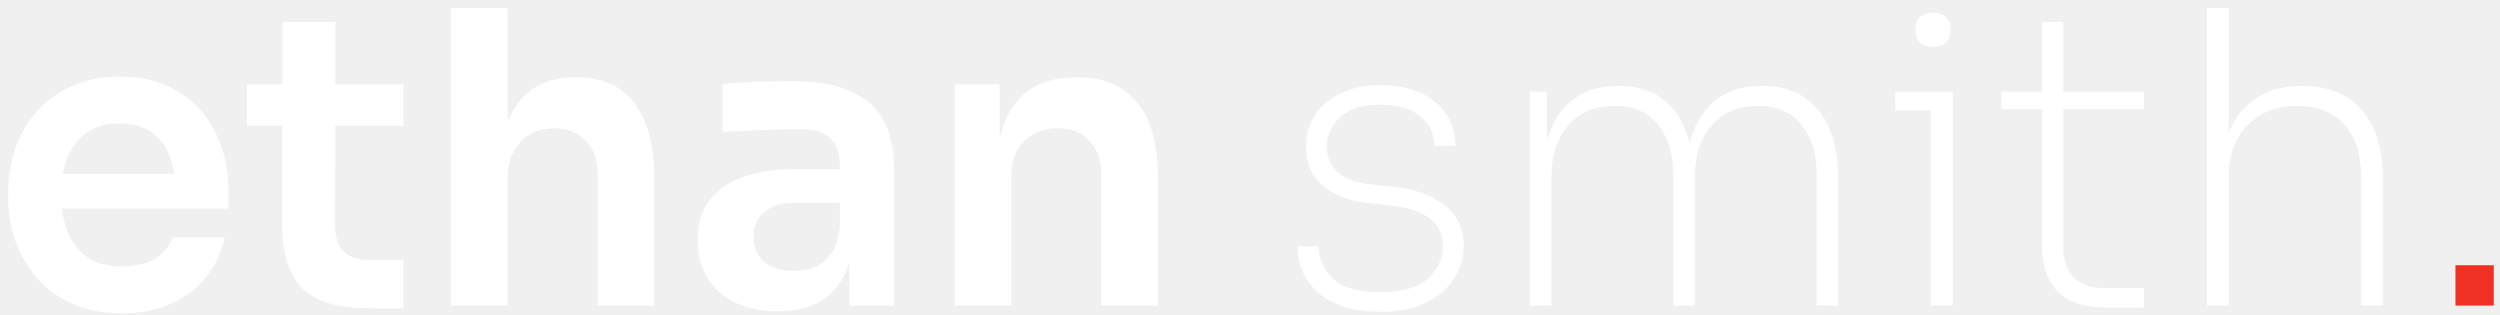
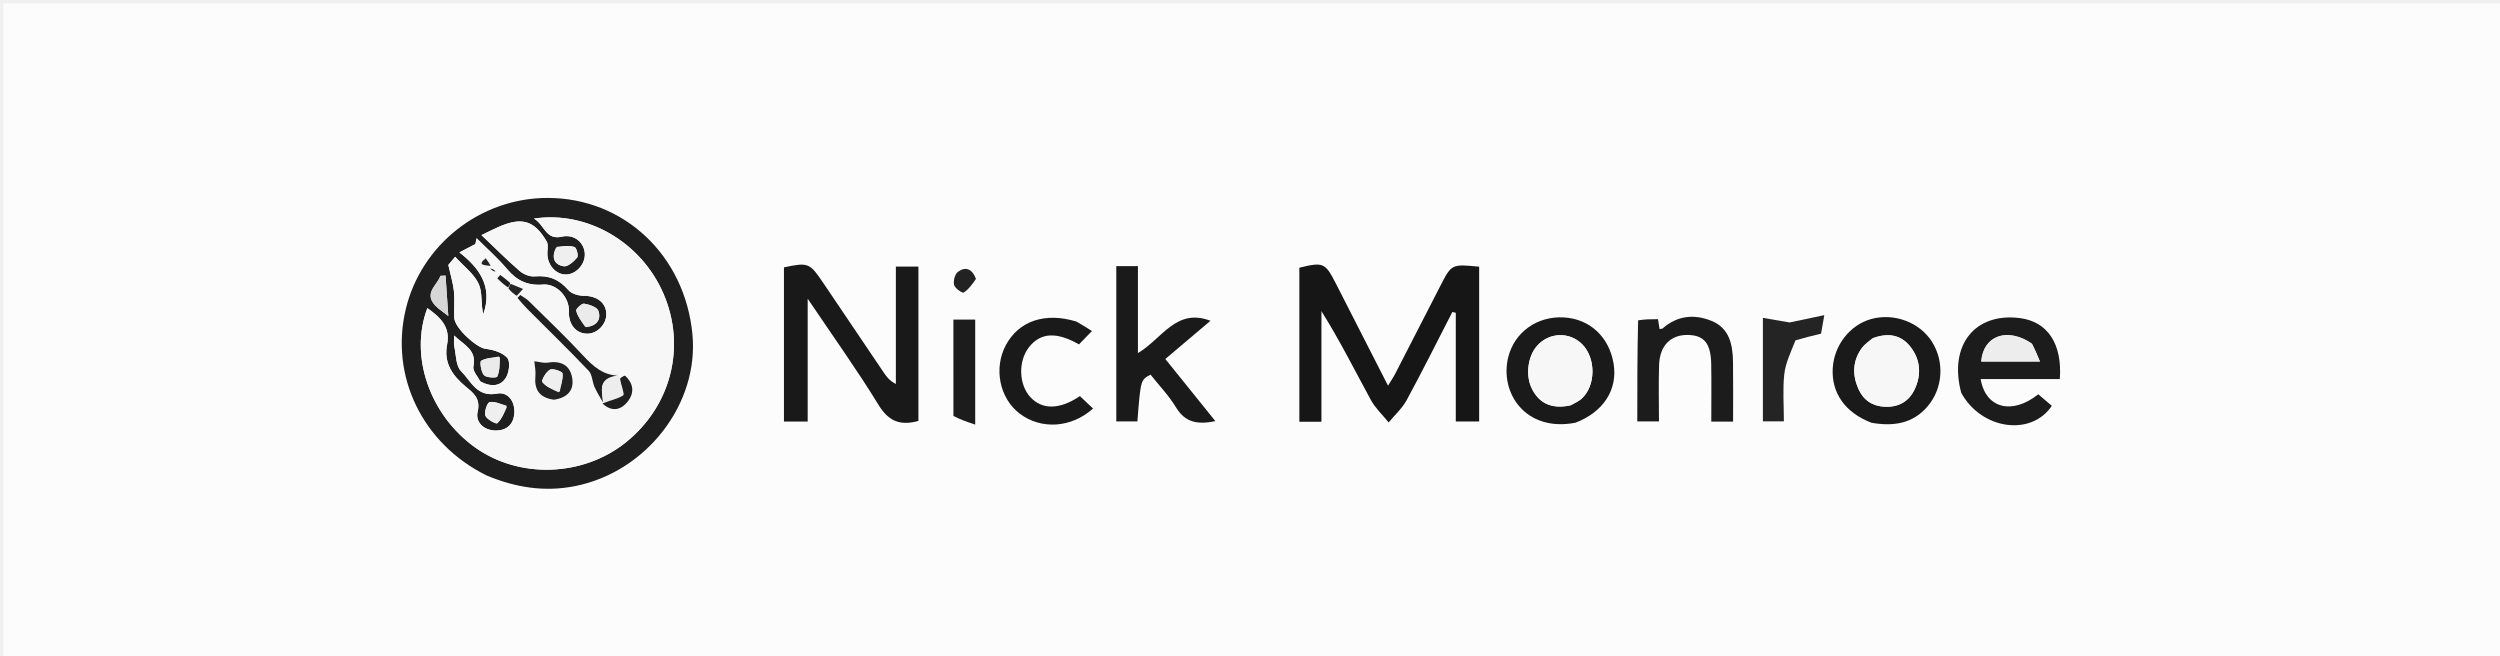
- <svg xmlns="http://www.w3.org/2000/svg" width="270" height="34" viewBox="0 0 270 34" fill="none">
-   <path d="M13.168 33.836C11.115 33.836 9.311 33.484 7.756 32.78C6.231 32.076 4.955 31.137 3.928 29.964C2.931 28.761 2.168 27.427 1.64 25.96C1.141 24.493 0.892 22.997 0.892 21.472V20.636C0.892 19.052 1.141 17.527 1.64 16.06C2.168 14.564 2.931 13.244 3.928 12.1C4.955 10.927 6.216 10.003 7.712 9.328C9.208 8.624 10.939 8.272 12.904 8.272C15.485 8.272 17.641 8.844 19.372 9.988C21.132 11.103 22.452 12.584 23.332 14.432C24.212 16.251 24.652 18.216 24.652 20.328V22.528H3.488V18.788H20.824L18.932 20.636C18.932 19.111 18.712 17.805 18.272 16.72C17.832 15.635 17.157 14.799 16.248 14.212C15.368 13.625 14.253 13.332 12.904 13.332C11.555 13.332 10.411 13.64 9.472 14.256C8.533 14.872 7.815 15.767 7.316 16.94C6.847 18.084 6.612 19.463 6.612 21.076C6.612 22.572 6.847 23.907 7.316 25.08C7.785 26.224 8.504 27.133 9.472 27.808C10.44 28.453 11.672 28.776 13.168 28.776C14.664 28.776 15.881 28.483 16.82 27.896C17.759 27.28 18.36 26.532 18.624 25.652H24.256C23.904 27.295 23.229 28.732 22.232 29.964C21.235 31.196 19.959 32.149 18.404 32.824C16.879 33.499 15.133 33.836 13.168 33.836ZM40.145 33.308C37.945 33.308 36.127 33.029 34.689 32.472C33.281 31.885 32.225 30.917 31.521 29.568C30.817 28.189 30.465 26.341 30.465 24.024L30.509 2.376H36.229L36.185 24.42C36.185 25.593 36.493 26.503 37.109 27.148C37.755 27.764 38.664 28.072 39.837 28.072H43.577V33.308H40.145ZM26.681 13.596V9.108H43.577V13.596H26.681ZM48.71 33V0.88H54.826V19.624H53.77C53.77 17.219 54.078 15.18 54.694 13.508C55.31 11.836 56.22 10.56 57.422 9.68C58.654 8.8 60.209 8.36 62.086 8.36H62.35C65.078 8.36 67.146 9.299 68.554 11.176C69.962 13.053 70.666 15.781 70.666 19.36V33H64.55V18.788C64.55 17.263 64.11 16.06 63.23 15.18C62.38 14.3 61.25 13.86 59.842 13.86C58.346 13.86 57.129 14.359 56.19 15.356C55.281 16.324 54.826 17.6 54.826 19.184V33H48.71ZM91.718 33V25.916H90.706V18.04C90.706 16.661 90.368 15.635 89.694 14.96C89.019 14.285 87.978 13.948 86.57 13.948C85.836 13.948 84.956 13.963 83.93 13.992C82.903 14.021 81.862 14.065 80.806 14.124C79.779 14.153 78.855 14.197 78.034 14.256V9.064C78.708 9.005 79.471 8.947 80.322 8.888C81.172 8.829 82.038 8.8 82.918 8.8C83.827 8.771 84.678 8.756 85.47 8.756C87.934 8.756 89.972 9.079 91.586 9.724C93.228 10.369 94.46 11.381 95.282 12.76C96.132 14.139 96.558 15.943 96.558 18.172V33H91.718ZM84.018 33.616C82.287 33.616 80.762 33.308 79.442 32.692C78.151 32.076 77.139 31.196 76.406 30.052C75.702 28.908 75.35 27.529 75.35 25.916C75.35 24.156 75.775 22.719 76.626 21.604C77.506 20.489 78.723 19.653 80.278 19.096C81.862 18.539 83.71 18.26 85.822 18.26H91.366V21.912H85.734C84.326 21.912 83.24 22.264 82.478 22.968C81.744 23.643 81.378 24.523 81.378 25.608C81.378 26.693 81.744 27.573 82.478 28.248C83.24 28.923 84.326 29.26 85.734 29.26C86.584 29.26 87.362 29.113 88.066 28.82C88.799 28.497 89.4 27.969 89.87 27.236C90.368 26.473 90.647 25.447 90.706 24.156L92.202 25.872C92.055 27.544 91.644 28.952 90.97 30.096C90.324 31.24 89.415 32.12 88.242 32.736C87.098 33.323 85.69 33.616 84.018 33.616ZM103.109 33V9.108H107.949V19.36H107.509C107.509 16.925 107.831 14.901 108.477 13.288C109.122 11.645 110.075 10.413 111.337 9.592C112.627 8.771 114.226 8.36 116.133 8.36H116.397C119.242 8.36 121.398 9.284 122.865 11.132C124.331 12.951 125.065 15.679 125.065 19.316V33H118.949V18.788C118.949 17.321 118.523 16.133 117.673 15.224C116.851 14.315 115.707 13.86 114.241 13.86C112.745 13.86 111.527 14.329 110.589 15.268C109.679 16.177 109.225 17.409 109.225 18.964V33H103.109ZM149.1 33.66C146.225 33.66 144.011 33 142.456 31.68C140.931 30.36 140.153 28.673 140.124 26.62H142.412C142.412 27.94 142.925 29.099 143.952 30.096C145.008 31.064 146.724 31.548 149.1 31.548C151.417 31.548 153.119 31.064 154.204 30.096C155.289 29.099 155.832 27.925 155.832 26.576C155.832 25.256 155.333 24.244 154.336 23.54C153.368 22.836 152.048 22.396 150.376 22.22L147.648 21.912C145.624 21.677 144.011 21.047 142.808 20.02C141.635 18.993 141.048 17.6 141.048 15.84C141.048 14.579 141.371 13.449 142.016 12.452C142.661 11.455 143.585 10.663 144.788 10.076C146.02 9.489 147.457 9.196 149.1 9.196C151.505 9.196 153.441 9.783 154.908 10.956C156.404 12.129 157.167 13.728 157.196 15.752H154.908C154.937 14.491 154.439 13.435 153.412 12.584C152.415 11.733 150.977 11.308 149.1 11.308C147.135 11.308 145.668 11.763 144.7 12.672C143.761 13.581 143.292 14.652 143.292 15.884C143.292 16.911 143.659 17.791 144.392 18.524C145.155 19.257 146.299 19.712 147.824 19.888L150.552 20.196C152.723 20.401 154.512 21.032 155.92 22.088C157.357 23.144 158.076 24.655 158.076 26.62C158.076 27.94 157.709 29.128 156.976 30.184C156.272 31.24 155.26 32.091 153.94 32.736C152.62 33.352 151.007 33.66 149.1 33.66ZM165.223 33V9.9H167.071V19.36H166.543C166.543 17.365 166.837 15.62 167.423 14.124C168.039 12.599 168.949 11.411 170.151 10.56C171.354 9.709 172.879 9.284 174.727 9.284H174.859C176.678 9.284 178.189 9.709 179.391 10.56C180.594 11.381 181.474 12.555 182.031 14.08C182.618 15.576 182.911 17.336 182.911 19.36H182.031C182.031 17.365 182.325 15.62 182.911 14.124C183.527 12.599 184.437 11.411 185.639 10.56C186.871 9.709 188.411 9.284 190.259 9.284H190.391C192.21 9.284 193.721 9.709 194.923 10.56C196.155 11.381 197.065 12.555 197.651 14.08C198.238 15.576 198.531 17.336 198.531 19.36V33H196.199V18.832C196.199 16.632 195.657 14.857 194.571 13.508C193.515 12.129 191.946 11.44 189.863 11.44C187.751 11.44 186.079 12.144 184.847 13.552C183.645 14.96 183.043 16.793 183.043 19.052V33H180.711V18.832C180.711 16.632 180.169 14.857 179.083 13.508C178.027 12.129 176.458 11.44 174.375 11.44C172.263 11.44 170.591 12.144 169.359 13.552C168.157 14.96 167.555 16.793 167.555 19.052V33H165.223ZM208.522 33V9.9H210.898V33H208.522ZM204.694 11.924V9.9H210.898V11.924H204.694ZM208.742 5.06C208.126 5.06 207.656 4.899 207.334 4.576C207.011 4.224 206.85 3.784 206.85 3.256C206.85 2.699 207.011 2.244 207.334 1.892C207.656 1.54 208.14 1.364 208.786 1.364C209.402 1.364 209.871 1.54 210.194 1.892C210.516 2.244 210.678 2.699 210.678 3.256C210.678 3.784 210.516 4.224 210.194 4.576C209.9 4.899 209.416 5.06 208.742 5.06ZM227.709 33.22C226.271 33.22 225.01 33.015 223.925 32.604C222.839 32.164 222.003 31.431 221.417 30.404C220.83 29.377 220.537 27.999 220.537 26.268V2.376H222.825V26.664C222.825 28.072 223.206 29.172 223.969 29.964C224.761 30.727 225.846 31.108 227.225 31.108H231.537V33.22H227.709ZM216.137 11.792V9.9H231.537V11.792H216.137ZM238.356 33V0.88H240.688V18.04L239.852 19.536C239.852 17.512 240.16 15.737 240.776 14.212C241.422 12.657 242.39 11.455 243.68 10.604C244.971 9.724 246.599 9.284 248.564 9.284H248.652C251.527 9.284 253.698 10.193 255.164 12.012C256.631 13.801 257.364 16.251 257.364 19.36V33H254.988V18.832C254.988 16.603 254.387 14.813 253.184 13.464C251.982 12.115 250.28 11.44 248.08 11.44C245.822 11.44 244.018 12.159 242.668 13.596C241.348 15.004 240.688 16.852 240.688 19.14V33H238.356Z" fill="white" />
-   <path d="M265.19 33V28.644H269.326V33H265.19Z" fill="#F13024" />
+ <svg xmlns="http://www.w3.org/2000/svg" version="1.1" id="Layer_1" x="0px" y="0px" width="100%" viewBox="0 0 808 212" enable-background="new 0 0 808 212" xml:space="preserve">
+   <path fill="#FCFCFC" opacity="1" stroke="none" d=" M588,213   C392.048,213 196.596,213 1.072,213   C1.072,142.399 1.072,71.797 1.072,1.098   C270.333,1.098 539.667,1.098 808.973,1.098   C808.973,71.738 808.973,142.369 808.973,213   C735.464,213 661.982,213 588,213  M157.619,153.871   C166.733,157.616 176.045,159.062 185.877,157.104   C208.903,152.52 225.958,130.554 223.788,107.992   C221.333,82.482 201.623,63.962 176.942,63.973   C155.292,63.984 136.116,79.052 131.136,99.967   C125.988,121.586 136.532,143.427 157.619,153.871  M478.063,123.487   C478.063,111.04 478.063,98.594 478.063,86.199   C469.164,85.325 469.158,85.322 465.508,92.426   C460.652,101.877 455.813,111.338 450.942,120.781   C450.323,121.982 449.549,123.103 448.608,124.654   C442.771,113.223 437.263,102.428 431.748,91.637   C428.308,84.906 427.653,84.63 419.956,86.527   C419.956,103.123 419.956,119.695 419.956,136.299   C422.407,136.299 424.518,136.299 427.084,136.299   C427.084,124.239 427.084,112.397 427.084,100.555   C432.99,109.981 437.867,119.7 443.052,129.251   C444.506,131.928 446.867,134.112 448.812,136.522   C450.781,134.132 453.189,131.98 454.639,129.308   C459.736,119.914 464.505,110.34 469.398,100.835   C469.77,100.92 470.142,101.005 470.514,101.09   C470.514,112.754 470.514,124.419 470.514,136.225   C473.344,136.225 475.573,136.225 478.063,136.225   C478.063,132.109 478.063,128.295 478.063,123.487  M289.546,106.498   C289.546,112.369 289.546,118.239 289.546,124.109   C287.497,123.054 286.554,121.786 285.67,120.478   C279.146,110.83 272.633,101.175 266.121,91.52   C261.671,84.922 261.245,84.751 253.375,86.413   C253.375,103.024 253.375,119.603 253.375,136.229   C255.954,136.229 258.207,136.229 261.04,136.229   C261.04,123.261 261.04,110.595 261.04,96.529   C269.286,108.778 277.03,119.573 283.951,130.872   C287.233,136.23 291.021,137.649 296.828,136.042   C296.828,119.478 296.828,102.869 296.828,86.159   C294.438,86.159 292.045,86.159 289.545,86.159   C289.545,92.84 289.545,99.17 289.546,106.498  M360.788,121.49   C360.788,126.422 360.788,131.355 360.788,136.19   C363.473,136.19 365.556,136.19 367.604,136.19   C368.65,122.758 368.65,122.758 371.857,121.087   C374.612,124.567 377.783,127.842 380.074,131.646   C383.075,136.628 387.124,137.26 392.81,136.115   C387.214,129.168 381.964,122.65 376.629,116.027   C381.758,111.686 386.495,107.678 391.225,103.674   C380.061,99.41 375.489,109.629 367.778,114.112   C367.778,104.385 367.778,95.303 367.778,86.015   C365.381,86.015 363.286,86.015 360.788,86.015   C360.788,97.611 360.788,109.052 360.788,121.49  M633.984,127.324   C640.413,138.886 656.51,141.11 663.146,131.161   C661.681,129.912 660.198,128.648 658.776,127.435   C650.33,134.181 641.757,132.039 640.144,122.52   C648.752,122.52 657.28,122.52 665.734,122.52   C666.571,111.082 661.737,103.951 652.841,102.813   C638.274,100.95 629.76,111.557 633.984,127.324  M605.232,136.786   C612.02,137.882 618.229,136.894 622.952,131.392   C627.98,125.537 628.507,116.969 624.426,110.48   C620.449,104.157 612.155,101.054 604.746,103.118   C597.898,105.025 592.776,111.588 592.341,119.014   C591.876,126.957 596.318,133.357 605.232,136.786  M509.538,136.474   C518.264,133.161 522.875,125.897 521.523,117.599   C520.104,108.895 513.83,103.055 505.398,102.591   C496.883,102.121 489.506,107.282 487.466,115.429   C484.614,126.827 492.947,139.73 509.538,136.474  M529.173,103.905   C529.173,114.66 529.173,125.415 529.173,136.196   C531.82,136.196 533.878,136.196 536.178,136.196   C536.178,129.852 536.012,123.856 536.224,117.874   C536.443,111.683 539.96,108.2 545.43,108.254   C550.744,108.307 552.943,110.918 553.067,117.698   C553.179,123.811 553.091,129.927 553.091,136.267   C555.679,136.267 557.748,136.267 560.129,136.267   C560.129,129.677 560.197,123.369 560.108,117.062   C560.031,111.515 559.03,106.144 553.235,103.747   C547.657,101.44 542.163,101.953 537.382,106.132   C537.182,106.308 536.787,106.261 536.361,106.341   C536.195,105.278 536.029,104.218 535.864,103.164   C533.695,103.164 531.71,103.164 529.173,103.905  M347.552,103.819   C337.755,100.821 329.27,103.739 325.096,111.542   C321.101,119.009 323.04,128.688 329.525,133.643   C336.401,138.898 346.187,138.387 353.268,132.035   C351.822,130.668 350.398,129.323 349.025,128.026   C342.511,132.428 336.872,132.488 333.054,128.4   C329.246,124.323 329.019,116.713 332.57,112.203   C336.317,107.444 341.492,107.185 348.724,111.303   C350.072,109.915 351.387,108.562 352.913,106.991   C351.325,105.983 349.801,105.017 347.552,103.819  M580.63,109.765   C583.081,109.169 585.532,108.573 588.563,107.836   C588.765,106.684 589.058,105.002 589.608,101.86   C584.679,102.898 580.824,103.71 578.391,104.223   C574.844,103.612 572.352,103.183 569.772,102.738   C569.772,114.525 569.772,125.406 569.772,136.17   C572.193,136.17 574.244,136.17 576.547,136.17   C576.547,130.784 576.122,125.763 576.687,120.857   C577.104,117.238 578.814,113.768 580.63,109.765  M308.157,134.861   C310.305,135.584 312.452,136.308 315.186,137.229   C315.186,130.42 315.186,124.949 315.186,119.478   C315.186,114.056 315.186,108.634 315.186,103.29   C312.572,103.29 310.497,103.29 308.144,103.29   C308.144,113.725 308.144,123.849 308.157,134.861  M315.329,89.79   C314.188,86.807 311.987,86.085 309.585,87.874   C308.606,88.604 308.053,90.816 308.367,92.092   C308.632,93.166 311.029,94.817 311.449,94.555   C313.037,93.566 314.204,91.901 315.329,89.79  z" />
+   <path fill="#1F1F1F" opacity="1" stroke="none" d=" M157.296,153.678   C136.532,143.427 125.988,121.586 131.136,99.967   C136.116,79.052 155.292,63.984 176.942,63.973   C201.623,63.962 221.333,82.482 223.788,107.992   C225.958,130.554 208.903,152.52 185.877,157.104   C176.045,159.062 166.733,157.616 157.296,153.678  M155.091,123.179   C154.342,121.595 152.711,119.825 153,118.462   C154.131,113.113 150.124,111.622 146.777,108.446   C146.777,110.209 146.629,111.068 146.804,111.856   C147.417,114.623 147.289,118.218 149.006,119.932   C152.17,123.09 154.088,128.484 160.676,127.21   C164.062,126.555 166.423,129.601 166.238,133.368   C166.056,137.095 163.859,139.193 160.101,139.142   C156.238,139.09 153.596,136.307 154.368,133.101   C155.416,128.744 152.914,126.947 150.528,124.961   C146.173,121.335 143.34,117.269 144.516,111.284   C145.625,105.642 142.261,102.492 138.122,99.585   C132.26,115.012 138.88,134.091 153.529,144.591   C167.793,154.816 188.468,154.111 202.334,142.926   C216.993,131.102 221.814,111.875 214.394,94.828   C207.207,78.316 189.888,68.058 172.566,70.646   C176.014,72.622 176.335,77.715 181.593,76.494   C185.43,75.603 188.707,78.195 189,81.848   C189.269,85.2 186.39,88.555 183.104,88.719   C179.691,88.889 176.803,85.6 176.919,81.75   C176.957,80.508 177.258,79.005 176.7,78.055   C172.736,71.306 168.751,70.091 161.481,73.191   C159.85,73.887 158.274,74.709 155.607,75.982   C160.008,80.161 163.851,84.025 167.96,87.582   C169.189,88.646 171.22,89.48 172.781,89.333   C177.33,88.905 180.732,90.3 183.717,93.775   C184.743,94.969 187.015,95.599 188.72,95.603   C192.856,95.613 195.841,97.752 195.958,101.398   C196.066,104.783 193.017,107.918 189.687,107.848   C186.091,107.771 183.704,104.798 183.87,100.601   C184.045,96.175 180.004,91.592 175.492,91.97   C170.5,92.389 167.007,90.673 163.863,86.937   C160.872,83.383 157.335,80.287 154.038,76.99   C153.903,77.622 153.767,78.254 153.632,78.886   C152.15,79.659 150.668,80.431 148.47,81.577   C154.984,86.622 159.338,92.746 156.192,101.537   C155.348,98.285 156.017,94.532 154.694,91.714   C153.172,88.473 149.889,86.058 147.101,82.985   C145.792,84.561 144.918,85.614 144.903,85.633   C145.696,89.25 146.473,91.694 146.715,94.19   C146.988,96.995 146.681,99.851 146.805,102.677   C146.954,106.077 154.089,112.437 156.947,112.748   C159.419,113.016 162.382,113.933 163.935,115.646   C164.963,116.779 164.58,120.228 163.594,121.921   C161.883,124.856 158.8,125.188 155.091,123.179  M141.657,99.69   C142.474,100.307 143.291,100.924 144.892,102.133   C144.55,97.103 144.277,93.088 144.004,89.073   C143.452,89.099 142.9,89.126 142.349,89.152   C141.254,92.388 136.277,95.033 141.657,99.69  M189.516,105.754   C192.737,105.379 194.412,103.382 193.394,100.454   C192.973,99.242 190.461,98.422 188.779,98.136   C188.025,98.008 186.076,99.862 186.219,100.413   C186.692,102.231 187.872,103.864 189.516,105.754  M161.327,115.209   C159.343,115.608 157.155,115.655 155.5,116.617   C154.998,116.909 155.467,120.174 156.423,121.254   C157.173,122.103 160.501,122.191 160.702,121.739   C161.505,119.929 161.533,117.777 161.327,115.209  M163.729,131.104   C161.892,130.644 159.944,129.628 158.267,129.964   C157.467,130.124 156.441,133.116 156.875,134.345   C157.298,135.543 160.37,137.112 160.69,136.814   C162.107,135.495 162.95,133.561 163.729,131.104  M179.68,80.106   C178.171,83.099 178.968,85.543 182.192,86.066   C183.509,86.279 185.458,84.536 186.559,83.216   C187.027,82.656 186.335,80.058 185.686,79.843   C184.002,79.284 182.051,79.533 179.68,80.106  z" />
+   <path fill="#161616" opacity="1" stroke="none" d=" M478.063,123.984   C478.063,128.295 478.063,132.109 478.063,136.225   C475.573,136.225 473.344,136.225 470.514,136.225   C470.514,124.419 470.514,112.754 470.514,101.09   C470.142,101.005 469.77,100.92 469.398,100.835   C464.505,110.34 459.736,119.914 454.639,129.308   C453.189,131.98 450.781,134.132 448.812,136.522   C446.867,134.112 444.506,131.928 443.052,129.251   C437.867,119.7 432.99,109.981 427.084,100.555   C427.084,112.397 427.084,124.239 427.084,136.299   C424.518,136.299 422.407,136.299 419.956,136.299   C419.956,119.695 419.956,103.123 419.956,86.527   C427.653,84.63 428.308,84.906 431.748,91.637   C437.263,102.428 442.771,113.223 448.608,124.654   C449.549,123.103 450.323,121.982 450.942,120.781   C455.813,111.338 460.652,101.877 465.508,92.426   C469.158,85.322 469.164,85.325 478.063,86.199   C478.063,98.594 478.063,111.04 478.063,123.984  z" />
+   <path fill="#191919" opacity="1" stroke="none" d=" M289.545,105.999   C289.545,99.17 289.545,92.84 289.545,86.159   C292.045,86.159 294.438,86.159 296.828,86.159   C296.828,102.869 296.828,119.478 296.828,136.042   C291.021,137.649 287.233,136.23 283.951,130.872   C277.03,119.573 269.286,108.778 261.04,96.529   C261.04,110.595 261.04,123.261 261.04,136.229   C258.207,136.229 255.954,136.229 253.375,136.229   C253.375,119.603 253.375,103.024 253.375,86.413   C261.245,84.751 261.671,84.922 266.121,91.52   C272.633,101.175 279.146,110.83 285.67,120.478   C286.554,121.786 287.497,123.054 289.546,124.109   C289.546,118.239 289.546,112.369 289.545,105.999  z" />
+   <path fill="#1A1A1A" opacity="1" stroke="none" d=" M360.788,120.991   C360.788,109.052 360.788,97.611 360.788,86.015   C363.286,86.015 365.381,86.015 367.778,86.015   C367.778,95.303 367.778,104.385 367.778,114.112   C375.489,109.629 380.061,99.41 391.225,103.674   C386.495,107.678 381.758,111.686 376.629,116.027   C381.964,122.65 387.214,129.168 392.81,136.115   C387.124,137.26 383.075,136.628 380.074,131.646   C377.783,127.842 374.612,124.567 371.857,121.087   C368.65,122.758 368.65,122.758 367.604,136.19   C365.556,136.19 363.473,136.19 360.788,136.19   C360.788,131.355 360.788,126.422 360.788,120.991  z" />
+   <path fill="#1C1C1C" opacity="1" stroke="none" d=" M633.872,126.952   C629.76,111.557 638.274,100.95 652.841,102.813   C661.737,103.951 666.571,111.082 665.734,122.52   C657.28,122.52 648.752,122.52 640.144,122.52   C641.757,132.039 650.33,134.181 658.776,127.435   C660.198,128.648 661.681,129.912 663.146,131.161   C656.51,141.11 640.413,138.886 633.872,126.952  M656.552,110.931   C648.789,105.706 640.986,108.409 640.335,116.849   C645.131,116.849 649.908,116.849 654.686,116.849   C655.977,116.849 657.268,116.849 659.31,116.849   C658.418,114.68 657.758,113.075 656.552,110.931  z" />
+   <path fill="#1A1A1A" opacity="1" stroke="none" d=" M604.845,136.628   C596.318,133.357 591.876,126.957 592.341,119.014   C592.776,111.588 597.898,105.025 604.746,103.118   C612.155,101.054 620.449,104.157 624.426,110.48   C628.507,116.969 627.98,125.537 622.952,131.392   C618.229,136.894 612.02,137.882 604.845,136.628  M605.124,109.384   C604.015,110.375 602.699,111.213 601.833,112.384   C598.788,116.495 598.601,121.015 600.596,125.598   C602.192,129.263 605.102,131.272 609.142,131.457   C613.581,131.661 616.966,129.792 618.836,125.787   C621.05,121.047 620.692,116.264 617.477,112.118   C614.501,108.281 610.4,107.423 605.124,109.384  z" />
+   <path fill="#1A1A1A" opacity="1" stroke="none" d=" M509.147,136.633   C492.947,139.73 484.614,126.827 487.466,115.429   C489.506,107.282 496.883,102.121 505.398,102.591   C513.83,103.055 520.104,108.895 521.523,117.599   C522.875,125.897 518.264,133.161 509.147,136.633  M507.776,130.963   C508.907,130.278 510.177,129.748 511.145,128.882   C515.793,124.722 515.863,115.791 511.366,111.272   C507.25,107.136 500.633,107.376 496.762,111.8   C493.711,115.287 492.94,121.555 495.237,125.894   C497.742,130.625 501.796,132.216 507.776,130.963  z" />
+   <path fill="#1C1C1C" opacity="1" stroke="none" d=" M529.449,103.535   C531.71,103.164 533.695,103.164 535.864,103.164   C536.029,104.218 536.195,105.278 536.361,106.341   C536.787,106.261 537.182,106.308 537.382,106.132   C542.163,101.953 547.657,101.44 553.235,103.747   C559.03,106.144 560.031,111.515 560.108,117.062   C560.197,123.369 560.129,129.677 560.129,136.267   C557.748,136.267 555.679,136.267 553.091,136.267   C553.091,129.927 553.179,123.811 553.067,117.698   C552.943,110.918 550.744,108.307 545.43,108.254   C539.96,108.2 536.443,111.683 536.224,117.874   C536.012,123.856 536.178,129.852 536.178,136.196   C533.878,136.196 531.82,136.196 529.173,136.196   C529.173,125.415 529.173,114.66 529.449,103.535  z" />
+   <path fill="#1A1A1A" opacity="1" stroke="none" d=" M347.915,103.935   C349.801,105.017 351.325,105.983 352.913,106.991   C351.387,108.562 350.072,109.915 348.724,111.303   C341.492,107.185 336.317,107.444 332.57,112.203   C329.019,116.713 329.246,124.323 333.054,128.4   C336.872,132.488 342.511,132.428 349.025,128.026   C350.398,129.323 351.822,130.668 353.268,132.035   C346.187,138.387 336.401,138.898 329.525,133.643   C323.04,128.688 321.101,119.009 325.096,111.542   C329.27,103.739 337.755,100.821 347.915,103.935  z" />
+   <path fill="#242424" opacity="1" stroke="none" d=" M580.289,109.998   C578.814,113.768 577.104,117.238 576.687,120.857   C576.122,125.763 576.547,130.784 576.547,136.17   C574.244,136.17 572.193,136.17 569.772,136.17   C569.772,125.406 569.772,114.525 569.772,102.738   C572.352,103.183 574.844,103.612 578.391,104.223   C580.824,103.71 584.679,102.898 589.608,101.86   C589.058,105.002 588.765,106.684 588.563,107.836   C585.532,108.573 583.081,109.169 580.289,109.998  z" />
+   <path fill="#1C1C1C" opacity="1" stroke="none" d=" M308.15,134.417   C308.144,123.849 308.144,113.725 308.144,103.29   C310.497,103.29 312.572,103.29 315.186,103.29   C315.186,108.634 315.186,114.056 315.186,119.478   C315.186,124.949 315.186,130.42 315.186,137.229   C312.452,136.308 310.305,135.584 308.15,134.417  z" />
+   <path fill="#222222" opacity="1" stroke="none" d=" M315.429,90.139   C314.204,91.901 313.037,93.566 311.449,94.555   C311.029,94.817 308.632,93.166 308.367,92.092   C308.053,90.816 308.606,88.604 309.585,87.874   C311.987,86.085 314.188,86.807 315.429,90.139  z" />
+   <path fill="#F7F7F7" opacity="1" stroke="none" d=" M155.39,123.413   C158.8,125.188 161.883,124.856 163.594,121.921   C164.58,120.228 164.963,116.779 163.935,115.646   C162.382,113.933 159.419,113.016 156.947,112.748   C154.089,112.437 146.954,106.077 146.805,102.677   C146.681,99.851 146.988,96.995 146.715,94.19   C146.473,91.694 145.696,89.25 144.903,85.633   C144.918,85.614 145.792,84.561 147.101,82.985   C149.889,86.058 153.172,88.473 154.694,91.714   C156.017,94.532 155.348,98.285 156.192,101.537   C159.338,92.746 154.984,86.622 148.47,81.577   C150.668,80.431 152.15,79.659 153.632,78.886   C153.767,78.254 153.903,77.622 154.038,76.99   C157.335,80.287 160.872,83.383 163.863,86.937   C167.007,90.673 170.5,92.389 175.492,91.97   C180.004,91.592 184.045,96.175 183.87,100.601   C183.704,104.798 186.091,107.771 189.687,107.848   C193.017,107.918 196.066,104.783 195.958,101.398   C195.841,97.752 192.856,95.613 188.72,95.603   C187.015,95.599 184.743,94.969 183.717,93.775   C180.732,90.3 177.33,88.905 172.781,89.333   C171.22,89.48 169.189,88.646 167.96,87.582   C163.851,84.025 160.008,80.161 155.607,75.982   C158.274,74.709 159.85,73.887 161.481,73.191   C168.751,70.091 172.736,71.306 176.7,78.055   C177.258,79.005 176.957,80.508 176.919,81.75   C176.803,85.6 179.691,88.889 183.104,88.719   C186.39,88.555 189.269,85.2 189,81.848   C188.707,78.195 185.43,75.603 181.593,76.494   C176.335,77.715 176.014,72.622 172.566,70.646   C189.888,68.058 207.207,78.316 214.394,94.828   C221.814,111.875 216.993,131.102 202.334,142.926   C188.468,154.111 167.793,154.816 153.529,144.591   C138.88,134.091 132.26,115.012 138.122,99.585   C142.261,102.492 145.625,105.642 144.516,111.284   C143.34,117.269 146.173,121.335 150.528,124.961   C152.914,126.947 155.416,128.744 154.368,133.101   C153.596,136.307 156.238,139.09 160.101,139.142   C163.859,139.193 166.056,137.095 166.238,133.368   C166.423,129.601 164.062,126.555 160.676,127.21   C154.088,128.484 152.17,123.09 149.006,119.932   C147.289,118.218 147.417,114.623 146.804,111.856   C146.629,111.068 146.777,110.209 146.777,108.446   C150.124,111.622 154.131,113.113 153,118.462   C152.711,119.825 154.342,121.595 155.39,123.413  M164.287,93.747   C165.194,94.368 166.102,94.989 167.01,95.61   C167.686,94.867 168.363,94.124 169.04,93.381   C167.704,92.835 166.367,92.289 164.682,91.081   C163.675,90.344 162.669,89.606 161.662,88.868   C161.349,89.24 161.036,89.613 160.724,89.985   C161.795,90.998 162.866,92.012 164.287,93.747  M194.504,130.789   C197.816,133.272 200.837,132.573 203.098,129.473   C205.105,126.723 204.634,123.83 202.087,121.481   C201.88,121.289 201.05,121.773 200.45,121.85   C200.45,121.85 200.168,121.795 199.915,120.563   C194.86,121.183 191.673,118.389 188.465,114.926   C182.835,108.851 176.816,103.135 170.915,97.313   C170.113,96.522 169.057,95.987 168.118,95.334   C167.833,95.654 167.548,95.974 167.263,96.294   C168.267,97.432 169.215,98.625 170.284,99.699   C176.952,106.396 183.737,112.981 190.251,119.824   C191.427,121.059 191.403,123.372 192.161,125.087   C192.919,126.802 193.963,128.391 194.928,130.023   C194.928,130.023 194.969,130.046 194.504,130.789  M179.401,129.188   C183.576,128.542 185.661,125.963 184.89,121.937   C184.111,117.866 181.111,116.551 177.045,117.197   C175.651,117.419 174.143,116.926 172.697,116.761   C172.839,118.421 173.2,119.949 173.052,121.425   C172.623,125.707 174.092,128.483 179.401,129.188  M156.605,83.127   C154.001,85.807 156.714,85.665 158.598,85.951   C158.194,85.253 157.79,84.554 156.605,83.127  M160.4,87.261   C159.726,87.092 159.053,86.922 158.379,86.753   C158.894,87.259 159.409,87.765 160.4,87.261  z" />
+   <path fill="#D7D7D7" opacity="1" stroke="none" d=" M141.4,99.434   C136.277,95.033 141.254,92.388 142.349,89.152   C142.9,89.126 143.452,89.099 144.004,89.073   C144.277,93.088 144.55,97.103 144.892,102.133   C143.291,100.924 142.474,100.307 141.4,99.434  z" />
+   <path fill="#EBEBEB" opacity="1" stroke="none" d=" M189.148,105.661   C187.872,103.864 186.692,102.231 186.219,100.413   C186.076,99.862 188.025,98.008 188.779,98.136   C190.461,98.422 192.973,99.242 193.394,100.454   C194.412,103.382 192.737,105.379 189.148,105.661  z" />
+   <path fill="#EBEBEB" opacity="1" stroke="none" d=" M161.587,115.48   C161.533,117.777 161.505,119.929 160.702,121.739   C160.501,122.191 157.173,122.103 156.423,121.254   C155.467,120.174 154.998,116.909 155.5,116.617   C157.155,115.655 159.343,115.608 161.587,115.48  z" />
+   <path fill="#EFEFEF" opacity="1" stroke="none" d=" M163.865,131.477   C162.95,133.561 162.107,135.495 160.69,136.814   C160.37,137.112 157.298,135.543 156.875,134.345   C156.441,133.116 157.467,130.124 158.267,129.964   C159.944,129.628 161.892,130.644 163.865,131.477  z" />
+   <path fill="#EFEFEF" opacity="1" stroke="none" d=" M179.943,79.783   C182.051,79.533 184.002,79.284 185.686,79.843   C186.335,80.058 187.027,82.656 186.559,83.216   C185.458,84.536 183.509,86.279 182.192,86.066   C178.968,85.543 178.171,83.099 179.943,79.783  z" />
+   <path fill="#EDEDED" opacity="1" stroke="none" d=" M656.825,111.2   C657.758,113.075 658.418,114.68 659.31,116.849   C657.268,116.849 655.977,116.849 654.686,116.849   C649.908,116.849 645.131,116.849 640.335,116.849   C640.986,108.409 648.789,105.706 656.825,111.2  z" />
+   <path fill="#F7F7F7" opacity="1" stroke="none" d=" M605.469,109.219   C610.4,107.423 614.501,108.281 617.477,112.118   C620.692,116.264 621.05,121.047 618.836,125.787   C616.966,129.792 613.581,131.661 609.142,131.457   C605.102,131.272 602.192,129.263 600.596,125.598   C598.601,121.015 598.788,116.495 601.833,112.384   C602.699,111.213 604.015,110.375 605.469,109.219  z" />
+   <path fill="#F7F7F7" opacity="1" stroke="none" d=" M507.372,131.068   C501.796,132.216 497.742,130.625 495.237,125.894   C492.94,121.555 493.711,115.287 496.762,111.8   C500.633,107.376 507.25,107.136 511.366,111.272   C515.863,115.791 515.793,124.722 511.145,128.882   C510.177,129.748 508.907,130.278 507.372,131.068  z" />
+   <path fill="#1F1F1F" opacity="1" stroke="none" d=" M194.881,130.035   C193.963,128.391 192.919,126.802 192.161,125.087   C191.403,123.372 191.427,121.059 190.251,119.824   C183.737,112.981 176.952,106.396 170.284,99.699   C169.215,98.625 168.267,97.432 167.263,96.294   C167.548,95.974 167.833,95.654 168.118,95.334   C169.057,95.987 170.113,96.522 170.915,97.313   C176.816,103.135 182.835,108.851 188.465,114.926   C191.673,118.389 194.86,121.183 199.487,121.385   C192.919,122.284 194.708,126.59 194.881,130.035  z" />
+   <path fill="#222222" opacity="1" stroke="none" d=" M178.991,129.188   C174.092,128.483 172.623,125.707 173.052,121.425   C173.2,119.949 172.839,118.421 172.697,116.761   C174.143,116.926 175.651,117.419 177.045,117.197   C181.111,116.551 184.111,117.866 184.89,121.937   C185.661,125.963 183.576,128.542 178.991,129.188  M180.883,126.661   C181.263,124.659 182.009,122.62 181.807,120.679   C181.744,120.076 178.701,118.967 177.76,119.47   C176.493,120.147 174.895,122.952 175.275,123.452   C176.426,124.971 178.461,125.82 180.883,126.661  z" />
+   <path fill="#EDEDED" opacity="1" stroke="none" d=" M194.905,130.029   C194.708,126.59 192.919,122.284 199.613,122.001   C200.168,121.795 200.45,121.85 200.374,122.309   C200.727,124.506 201.946,127.437 201.443,127.77   C199.594,128.994 197.174,129.358 194.969,130.046   C194.969,130.046 194.928,130.023 194.905,130.029  z" />
+   <path fill="#1F1F1F" opacity="1" stroke="none" d=" M194.736,130.418   C197.174,129.358 199.594,128.994 201.443,127.77   C201.946,127.437 200.727,124.506 200.404,122.356   C201.05,121.773 201.88,121.289 202.087,121.481   C204.634,123.83 205.105,126.723 203.098,129.473   C200.837,132.573 197.816,133.272 194.736,130.418  z" />
+   <path fill="#252525" opacity="1" stroke="none" d=" M165.031,91.744   C166.367,92.289 167.704,92.835 169.04,93.381   C168.363,94.124 167.686,94.867 167.01,95.61   C166.102,94.989 165.194,94.368 164.362,93.238   C164.636,92.401 164.833,92.072 165.031,91.744  z" />
+   <path fill="#1F1F1F" opacity="1" stroke="none" d=" M164.856,91.412   C164.833,92.072 164.636,92.401 164.188,92.878   C162.866,92.012 161.795,90.998 160.724,89.985   C161.036,89.613 161.349,89.24 161.662,88.868   C162.669,89.606 163.675,90.344 164.856,91.412  z" />
+   <path fill="#252525" opacity="1" stroke="none" d=" M156.996,83.492   C157.79,84.554 158.194,85.253 158.598,85.951   C156.714,85.665 154.001,85.807 156.996,83.492  z" />
+   <path fill="#252525" opacity="1" stroke="none" d=" M160.161,87.766   C159.409,87.765 158.894,87.259 158.379,86.753   C159.053,86.922 159.726,87.092 160.161,87.766  z" />
+   <path fill="#EFEFEF" opacity="1" stroke="none" d=" M180.517,126.795   C178.461,125.82 176.426,124.971 175.275,123.452   C174.895,122.952 176.493,120.147 177.76,119.47   C178.701,118.967 181.744,120.076 181.807,120.679   C182.009,122.62 181.263,124.659 180.517,126.795  z" />
</svg>
